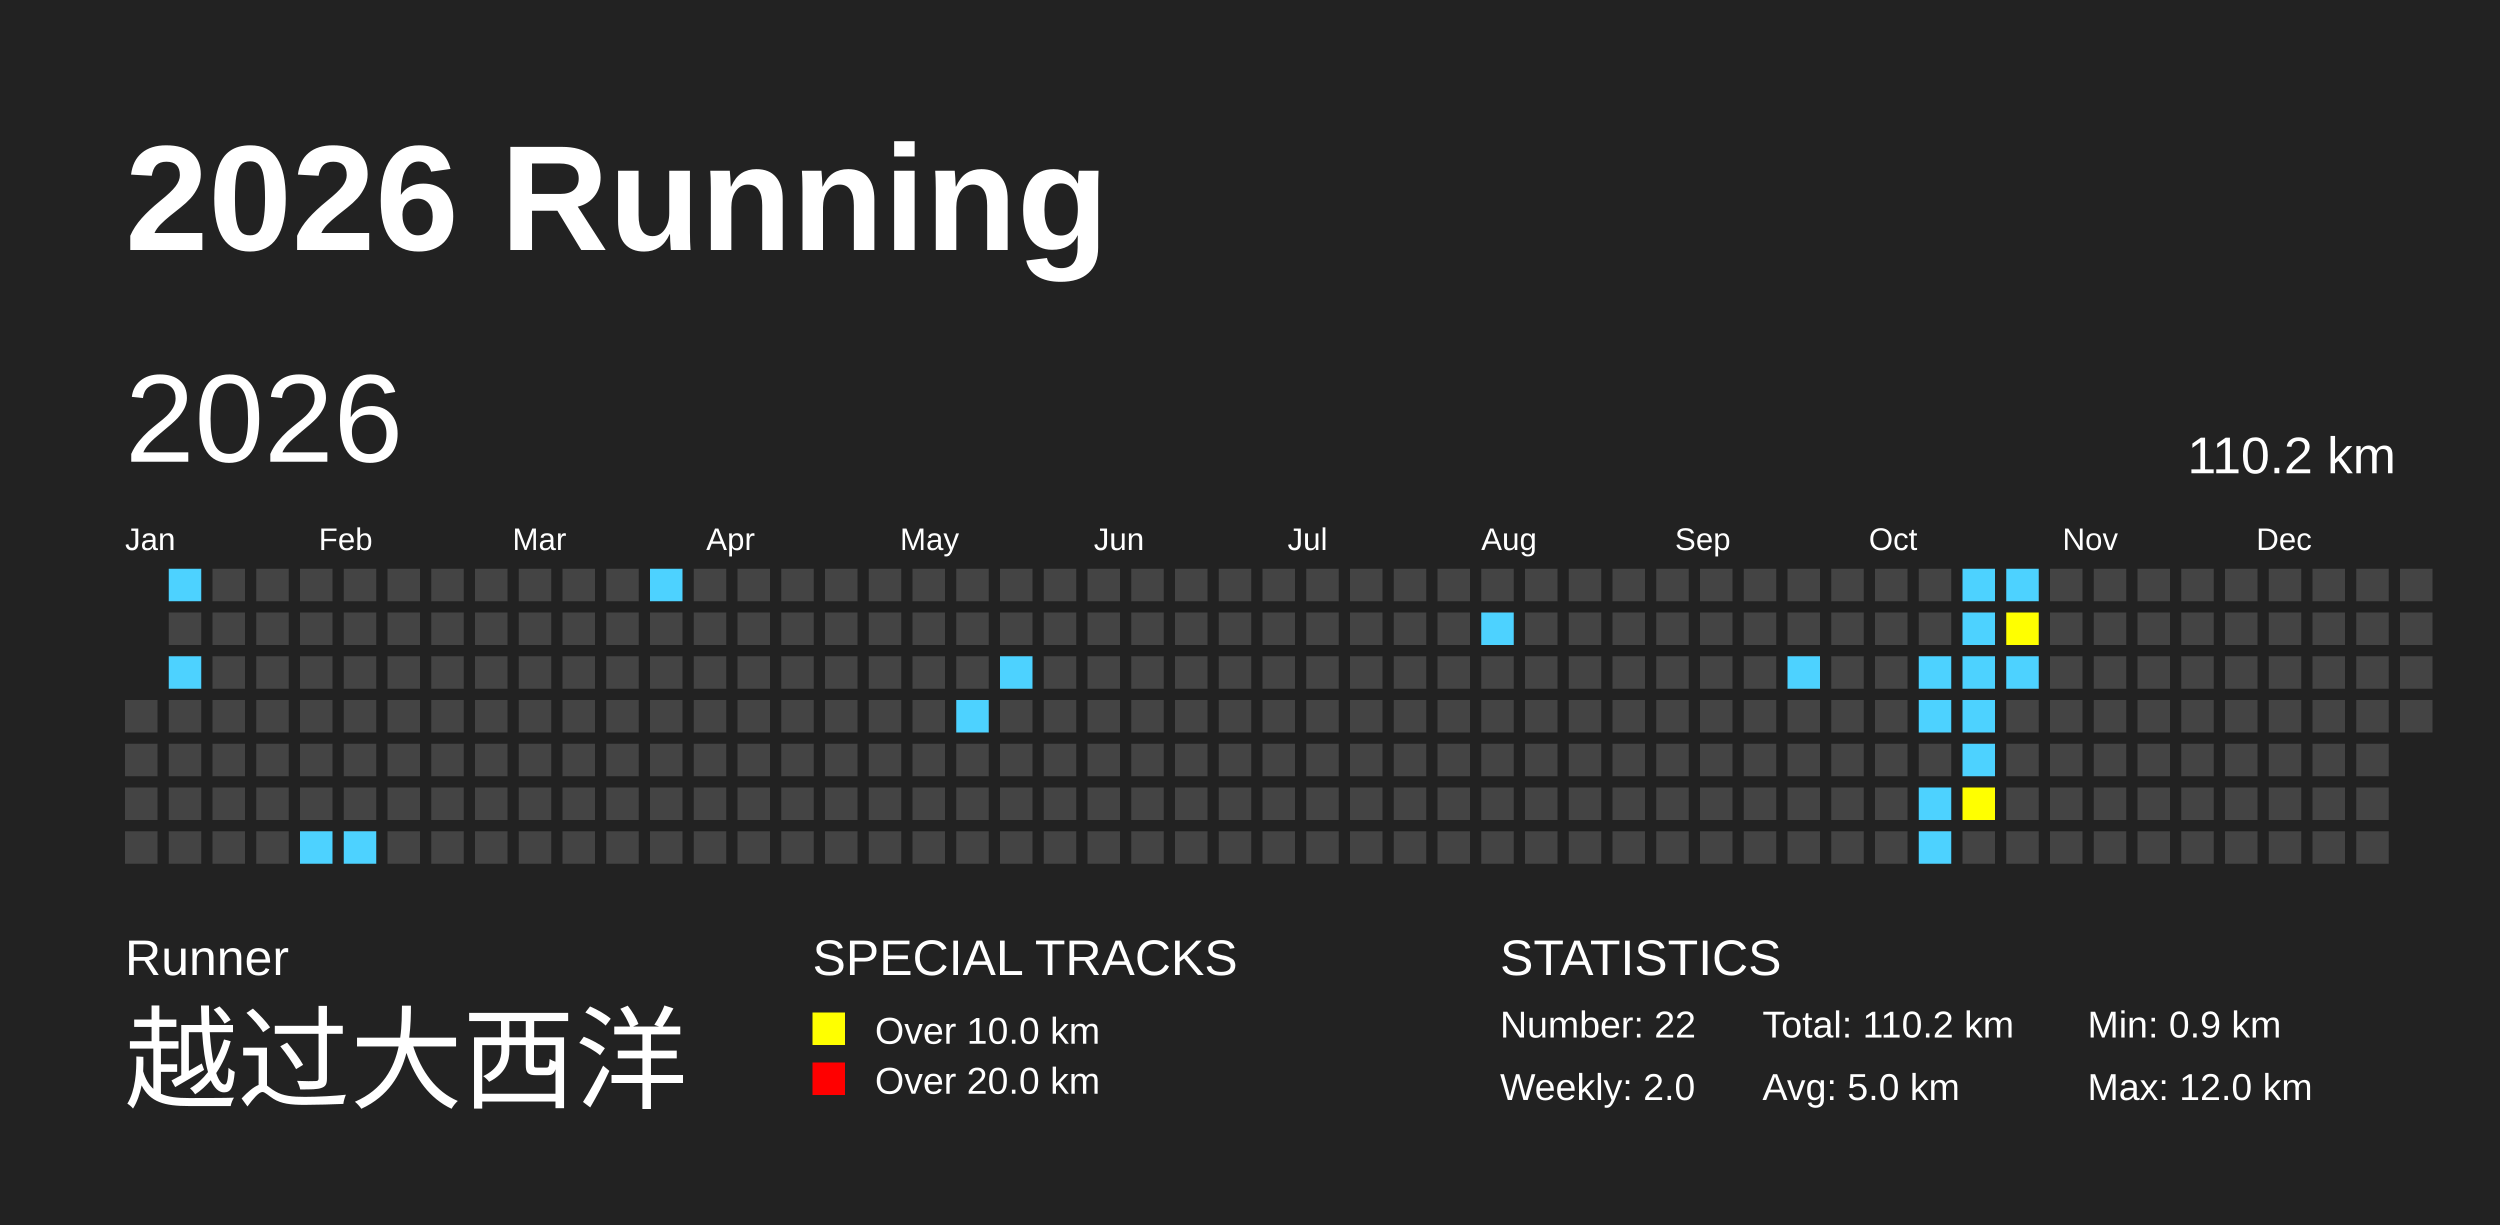
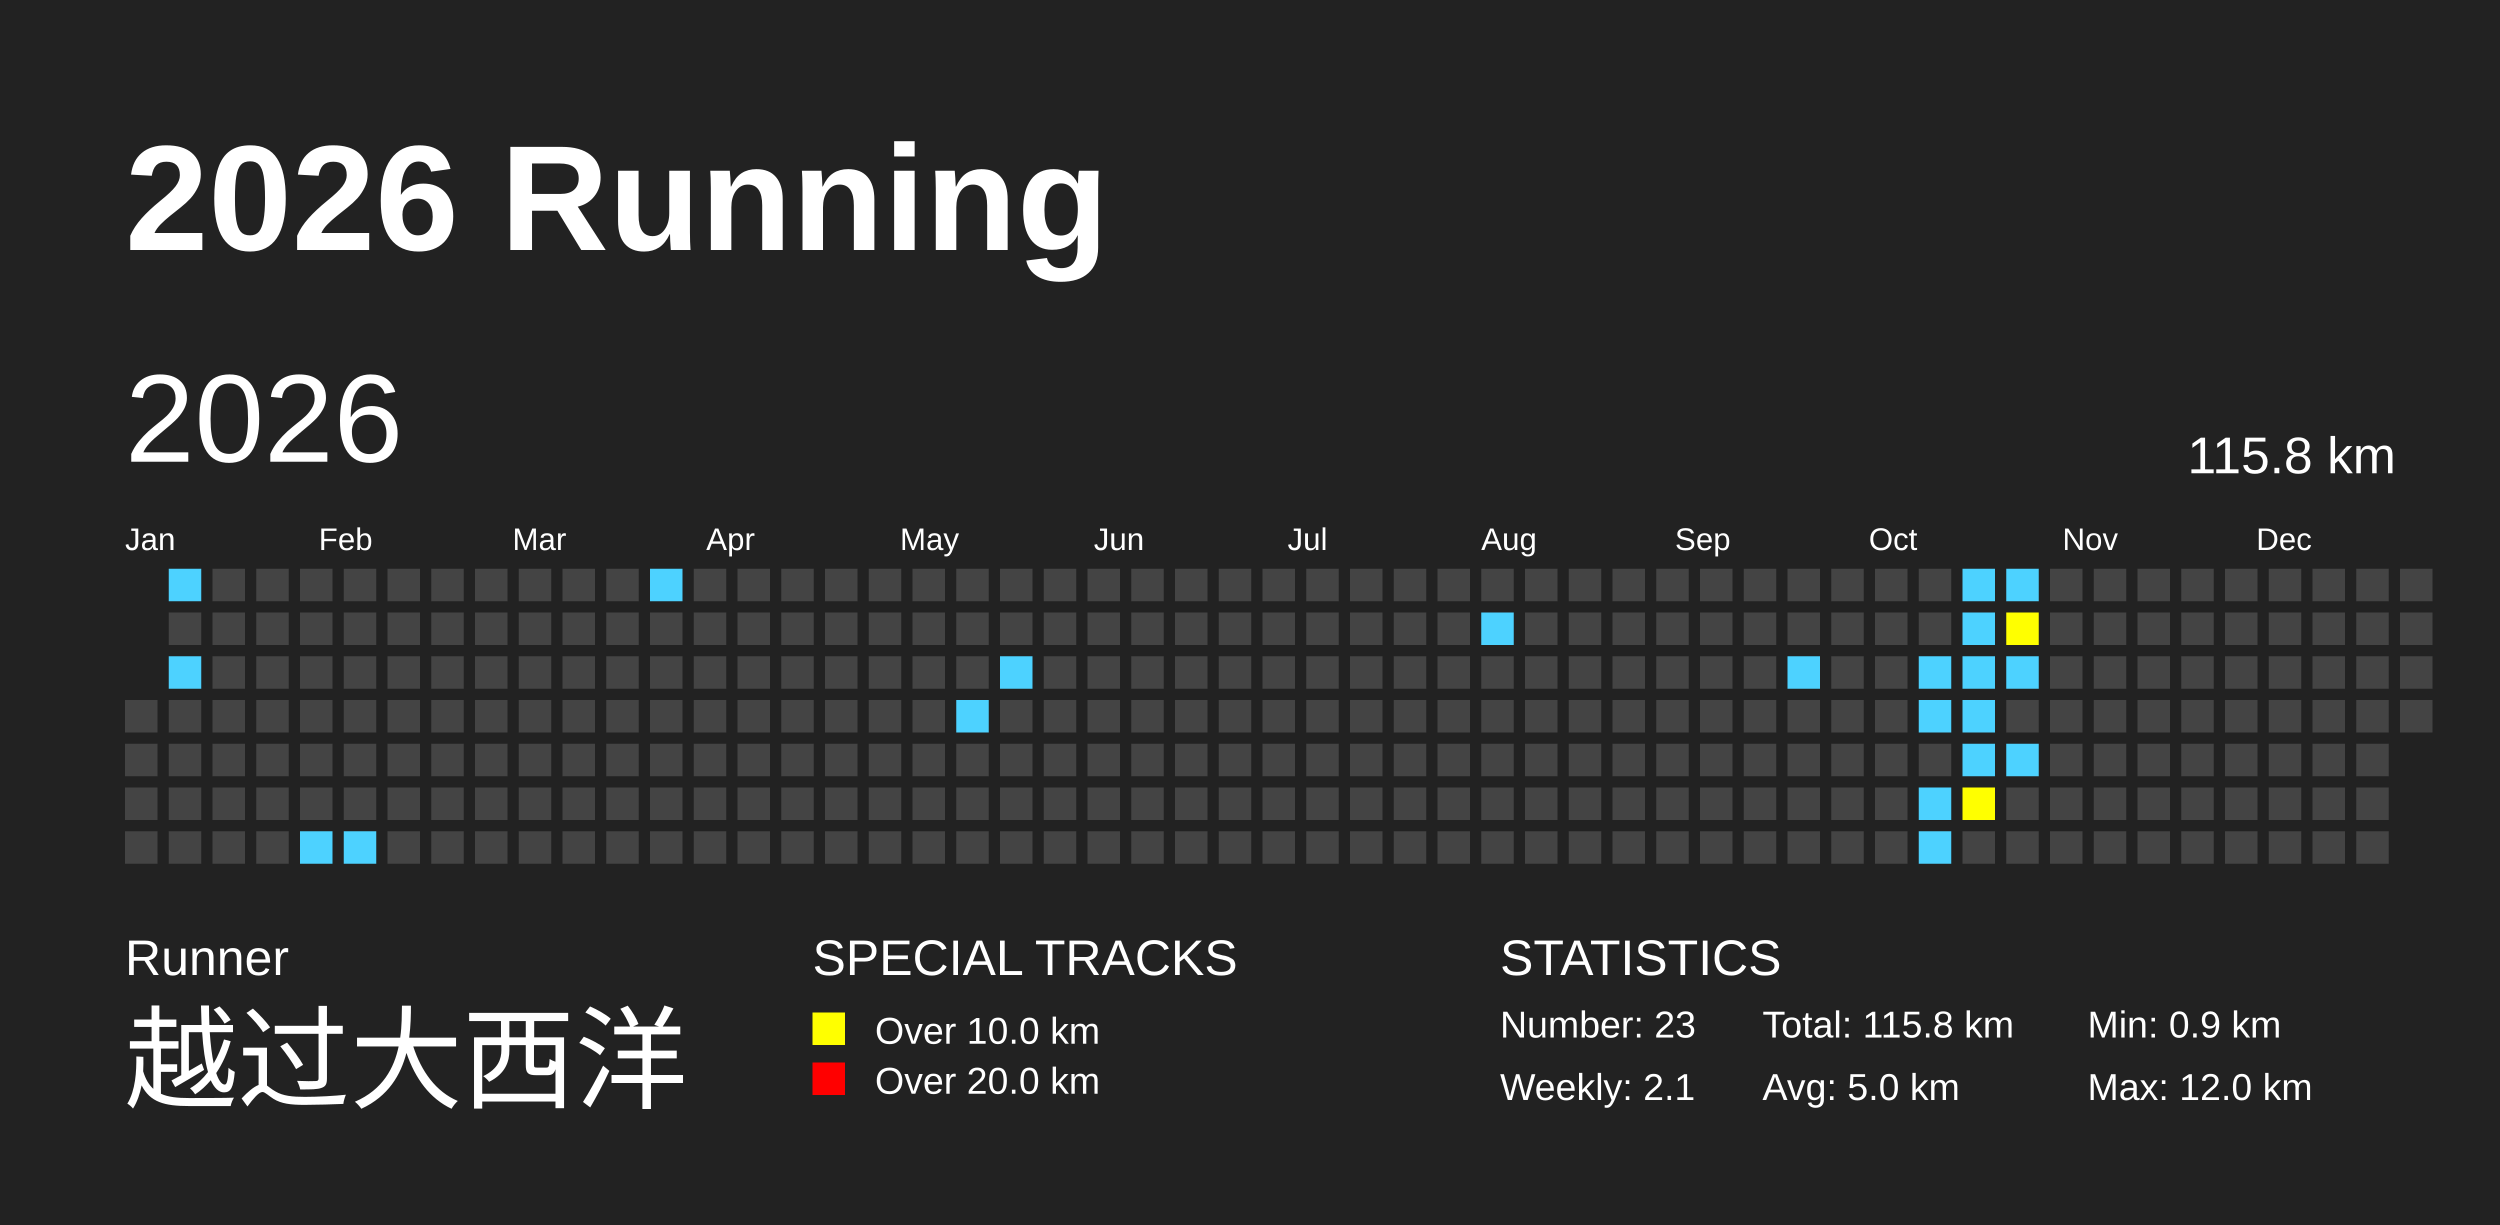
<svg xmlns="http://www.w3.org/2000/svg" baseProfile="full" height="98mm" version="1.1" viewBox="0,0,200,98" width="200mm">
  <defs>
    <pattern height="2" id="indoor-stripe" patternUnits="userSpaceOnUse" width="2">
      <line stroke="white" stroke-opacity="0.45" stroke-width="0.5" x1="0" x2="2" y1="2" y2="0" />
    </pattern>
  </defs>
  <rect fill="#222222" height="98" width="200" x="0" y="0" />
  <text fill="#FFFFFF" style="font-size:12px; font-family:Arial; font-weight:bold;" x="10" y="20">2026 Running</text>
  <text fill="#FFFFFF" style="font-size:4px; font-family:Arial" x="10" y="78">Runner</text>
  <text fill="#FFFFFF" style="font-size:9px; font-family:Arial" x="10" y="88">越过大西洋</text>
  <text fill="#FFFFFF" style="font-size:4px; font-family:Arial" x="65" y="78">SPECIAL TRACKS</text>
  <rect fill="yellow" height="2.6" width="2.6" x="65" y="81" />
  <text fill="#FFFFFF" style="font-size:3px; font-family:Arial" x="70" y="83.5">Over 10.0 km</text>
  <rect fill="red" height="2.6" width="2.6" x="65" y="85" />
  <text fill="#FFFFFF" style="font-size:3px; font-family:Arial" x="70" y="87.5">Over 20.0 km</text>
  <text fill="#FFFFFF" style="font-size:4px; font-family:Arial" x="120" y="78">STATISTICS</text>
-   <text fill="#FFFFFF" style="font-size:3px; font-family:Arial" x="120" y="83">Number: 22</text>
-   <text fill="#FFFFFF" style="font-size:3px; font-family:Arial" x="120" y="88">Weekly: 2.0</text>
-   <text fill="#FFFFFF" style="font-size:3px; font-family:Arial" x="141" y="83">Total: 110.2 km</text>
+   <text fill="#FFFFFF" style="font-size:3px; font-family:Arial" x="120" y="83">Number: 23</text>
+   <text fill="#FFFFFF" style="font-size:3px; font-family:Arial" x="120" y="88">Weekly: 2.1</text>
+   <text fill="#FFFFFF" style="font-size:3px; font-family:Arial" x="141" y="83">Total: 115.8 km</text>
  <text fill="#FFFFFF" style="font-size:3px; font-family:Arial" x="141" y="88">Avg: 5.0 km</text>
  <text fill="#FFFFFF" style="font-size:3px; font-family:Arial" x="167" y="83">Min: 0.9 km</text>
  <text fill="#FFFFFF" style="font-size:3px; font-family:Arial" x="167" y="88">Max: 12.0 km</text>
  <text dominant-baseline="hanging" fill="#FFFFFF" style="font-size:10.0px; font-family:Arial;" x="10" y="30">2026</text>
-   <text dominant-baseline="hanging" fill="#FFFFFF" style="font-size:4.125px; font-family:Arial;" x="175" y="35">110.2 km</text>
+   <text dominant-baseline="hanging" fill="#FFFFFF" style="font-size:4.125px; font-family:Arial;" x="175" y="35">115.8 km</text>
  <text fill="#FFFFFF" style="font-size:2.5px; font-family:Arial" x="10.0" y="44">Jan</text>
  <text fill="#FFFFFF" style="font-size:2.5px; font-family:Arial" x="25.5" y="44">Feb</text>
  <text fill="#FFFFFF" style="font-size:2.5px; font-family:Arial" x="41.0" y="44">Mar</text>
  <text fill="#FFFFFF" style="font-size:2.5px; font-family:Arial" x="56.5" y="44">Apr</text>
  <text fill="#FFFFFF" style="font-size:2.5px; font-family:Arial" x="72.0" y="44">May</text>
  <text fill="#FFFFFF" style="font-size:2.5px; font-family:Arial" x="87.5" y="44">Jun</text>
  <text fill="#FFFFFF" style="font-size:2.5px; font-family:Arial" x="103.0" y="44">Jul</text>
  <text fill="#FFFFFF" style="font-size:2.5px; font-family:Arial" x="118.5" y="44">Aug</text>
  <text fill="#FFFFFF" style="font-size:2.5px; font-family:Arial" x="134.0" y="44">Sep</text>
  <text fill="#FFFFFF" style="font-size:2.5px; font-family:Arial" x="149.5" y="44">Oct</text>
  <text fill="#FFFFFF" style="font-size:2.5px; font-family:Arial" x="165.0" y="44">Nov</text>
  <text fill="#FFFFFF" style="font-size:2.5px; font-family:Arial" x="180.5" y="44">Dec</text>
  <rect fill="#444444" height="2.6" width="2.6" x="10.0" y="56.0" />
  <rect fill="#444444" height="2.6" width="2.6" x="10.0" y="59.5" />
  <rect fill="#444444" height="2.6" width="2.6" x="10.0" y="63.0" />
  <rect fill="#444444" height="2.6" width="2.6" x="10.0" y="66.5" />
  <rect fill="#4DD2FF" height="2.6" width="2.6" x="13.5" y="45.5" />
  <rect fill="#444444" height="2.6" width="2.6" x="13.5" y="49.0" />
  <rect fill="#4DD2FF" height="2.6" width="2.6" x="13.5" y="52.5" />
  <rect fill="#444444" height="2.6" width="2.6" x="13.5" y="56.0" />
  <rect fill="#444444" height="2.6" width="2.6" x="13.5" y="59.5" />
  <rect fill="#444444" height="2.6" width="2.6" x="13.5" y="63.0" />
  <rect fill="#444444" height="2.6" width="2.6" x="13.5" y="66.5" />
  <rect fill="#444444" height="2.6" width="2.6" x="17.0" y="45.5" />
  <rect fill="#444444" height="2.6" width="2.6" x="17.0" y="49.0" />
  <rect fill="#444444" height="2.6" width="2.6" x="17.0" y="52.5" />
  <rect fill="#444444" height="2.6" width="2.6" x="17.0" y="56.0" />
  <rect fill="#444444" height="2.6" width="2.6" x="17.0" y="59.5" />
  <rect fill="#444444" height="2.6" width="2.6" x="17.0" y="63.0" />
  <rect fill="#444444" height="2.6" width="2.6" x="17.0" y="66.5" />
  <rect fill="#444444" height="2.6" width="2.6" x="20.5" y="45.5" />
  <rect fill="#444444" height="2.6" width="2.6" x="20.5" y="49.0" />
  <rect fill="#444444" height="2.6" width="2.6" x="20.5" y="52.5" />
  <rect fill="#444444" height="2.6" width="2.6" x="20.5" y="56.0" />
  <rect fill="#444444" height="2.6" width="2.6" x="20.5" y="59.5" />
  <rect fill="#444444" height="2.6" width="2.6" x="20.5" y="63.0" />
  <rect fill="#444444" height="2.6" width="2.6" x="20.5" y="66.5" />
  <rect fill="#444444" height="2.6" width="2.6" x="24.0" y="45.5" />
  <rect fill="#444444" height="2.6" width="2.6" x="24.0" y="49.0" />
  <rect fill="#444444" height="2.6" width="2.6" x="24.0" y="52.5" />
  <rect fill="#444444" height="2.6" width="2.6" x="24.0" y="56.0" />
  <rect fill="#444444" height="2.6" width="2.6" x="24.0" y="59.5" />
  <rect fill="#444444" height="2.6" width="2.6" x="24.0" y="63.0" />
  <rect fill="#4DD2FF" height="2.6" width="2.6" x="24.0" y="66.5" />
  <rect fill="#444444" height="2.6" width="2.6" x="27.5" y="45.5" />
  <rect fill="#444444" height="2.6" width="2.6" x="27.5" y="49.0" />
  <rect fill="#444444" height="2.6" width="2.6" x="27.5" y="52.5" />
  <rect fill="#444444" height="2.6" width="2.6" x="27.5" y="56.0" />
  <rect fill="#444444" height="2.6" width="2.6" x="27.5" y="59.5" />
  <rect fill="#444444" height="2.6" width="2.6" x="27.5" y="63.0" />
  <rect fill="#4DD2FF" height="2.6" width="2.6" x="27.5" y="66.5" />
  <rect fill="#444444" height="2.6" width="2.6" x="31.0" y="45.5" />
  <rect fill="#444444" height="2.6" width="2.6" x="31.0" y="49.0" />
  <rect fill="#444444" height="2.6" width="2.6" x="31.0" y="52.5" />
  <rect fill="#444444" height="2.6" width="2.6" x="31.0" y="56.0" />
  <rect fill="#444444" height="2.6" width="2.6" x="31.0" y="59.5" />
  <rect fill="#444444" height="2.6" width="2.6" x="31.0" y="63.0" />
  <rect fill="#444444" height="2.6" width="2.6" x="31.0" y="66.5" />
  <rect fill="#444444" height="2.6" width="2.6" x="34.5" y="45.5" />
  <rect fill="#444444" height="2.6" width="2.6" x="34.5" y="49.0" />
  <rect fill="#444444" height="2.6" width="2.6" x="34.5" y="52.5" />
  <rect fill="#444444" height="2.6" width="2.6" x="34.5" y="56.0" />
  <rect fill="#444444" height="2.6" width="2.6" x="34.5" y="59.5" />
  <rect fill="#444444" height="2.6" width="2.6" x="34.5" y="63.0" />
  <rect fill="#444444" height="2.6" width="2.6" x="34.5" y="66.5" />
  <rect fill="#444444" height="2.6" width="2.6" x="38.0" y="45.5" />
  <rect fill="#444444" height="2.6" width="2.6" x="38.0" y="49.0" />
  <rect fill="#444444" height="2.6" width="2.6" x="38.0" y="52.5" />
  <rect fill="#444444" height="2.6" width="2.6" x="38.0" y="56.0" />
  <rect fill="#444444" height="2.6" width="2.6" x="38.0" y="59.5" />
  <rect fill="#444444" height="2.6" width="2.6" x="38.0" y="63.0" />
  <rect fill="#444444" height="2.6" width="2.6" x="38.0" y="66.5" />
  <rect fill="#444444" height="2.6" width="2.6" x="41.5" y="45.5" />
  <rect fill="#444444" height="2.6" width="2.6" x="41.5" y="49.0" />
  <rect fill="#444444" height="2.6" width="2.6" x="41.5" y="52.5" />
  <rect fill="#444444" height="2.6" width="2.6" x="41.5" y="56.0" />
  <rect fill="#444444" height="2.6" width="2.6" x="41.5" y="59.5" />
  <rect fill="#444444" height="2.6" width="2.6" x="41.5" y="63.0" />
  <rect fill="#444444" height="2.6" width="2.6" x="41.5" y="66.5" />
  <rect fill="#444444" height="2.6" width="2.6" x="45.0" y="45.5" />
  <rect fill="#444444" height="2.6" width="2.6" x="45.0" y="49.0" />
  <rect fill="#444444" height="2.6" width="2.6" x="45.0" y="52.5" />
  <rect fill="#444444" height="2.6" width="2.6" x="45.0" y="56.0" />
  <rect fill="#444444" height="2.6" width="2.6" x="45.0" y="59.5" />
  <rect fill="#444444" height="2.6" width="2.6" x="45.0" y="63.0" />
  <rect fill="#444444" height="2.6" width="2.6" x="45.0" y="66.5" />
  <rect fill="#444444" height="2.6" width="2.6" x="48.5" y="45.5" />
  <rect fill="#444444" height="2.6" width="2.6" x="48.5" y="49.0" />
  <rect fill="#444444" height="2.6" width="2.6" x="48.5" y="52.5" />
  <rect fill="#444444" height="2.6" width="2.6" x="48.5" y="56.0" />
  <rect fill="#444444" height="2.6" width="2.6" x="48.5" y="59.5" />
  <rect fill="#444444" height="2.6" width="2.6" x="48.5" y="63.0" />
  <rect fill="#444444" height="2.6" width="2.6" x="48.5" y="66.5" />
  <rect fill="#4DD2FF" height="2.6" width="2.6" x="52.0" y="45.5" />
  <rect fill="#444444" height="2.6" width="2.6" x="52.0" y="49.0" />
  <rect fill="#444444" height="2.6" width="2.6" x="52.0" y="52.5" />
  <rect fill="#444444" height="2.6" width="2.6" x="52.0" y="56.0" />
  <rect fill="#444444" height="2.6" width="2.6" x="52.0" y="59.5" />
  <rect fill="#444444" height="2.6" width="2.6" x="52.0" y="63.0" />
  <rect fill="#444444" height="2.6" width="2.6" x="52.0" y="66.5" />
  <rect fill="#444444" height="2.6" width="2.6" x="55.5" y="45.5" />
  <rect fill="#444444" height="2.6" width="2.6" x="55.5" y="49.0" />
  <rect fill="#444444" height="2.6" width="2.6" x="55.5" y="52.5" />
  <rect fill="#444444" height="2.6" width="2.6" x="55.5" y="56.0" />
  <rect fill="#444444" height="2.6" width="2.6" x="55.5" y="59.5" />
  <rect fill="#444444" height="2.6" width="2.6" x="55.5" y="63.0" />
  <rect fill="#444444" height="2.6" width="2.6" x="55.5" y="66.5" />
  <rect fill="#444444" height="2.6" width="2.6" x="59.0" y="45.5" />
  <rect fill="#444444" height="2.6" width="2.6" x="59.0" y="49.0" />
  <rect fill="#444444" height="2.6" width="2.6" x="59.0" y="52.5" />
  <rect fill="#444444" height="2.6" width="2.6" x="59.0" y="56.0" />
  <rect fill="#444444" height="2.6" width="2.6" x="59.0" y="59.5" />
  <rect fill="#444444" height="2.6" width="2.6" x="59.0" y="63.0" />
  <rect fill="#444444" height="2.6" width="2.6" x="59.0" y="66.5" />
  <rect fill="#444444" height="2.6" width="2.6" x="62.5" y="45.5" />
  <rect fill="#444444" height="2.6" width="2.6" x="62.5" y="49.0" />
  <rect fill="#444444" height="2.6" width="2.6" x="62.5" y="52.5" />
  <rect fill="#444444" height="2.6" width="2.6" x="62.5" y="56.0" />
  <rect fill="#444444" height="2.6" width="2.6" x="62.5" y="59.5" />
  <rect fill="#444444" height="2.6" width="2.6" x="62.5" y="63.0" />
  <rect fill="#444444" height="2.6" width="2.6" x="62.5" y="66.5" />
  <rect fill="#444444" height="2.6" width="2.6" x="66.0" y="45.5" />
  <rect fill="#444444" height="2.6" width="2.6" x="66.0" y="49.0" />
  <rect fill="#444444" height="2.6" width="2.6" x="66.0" y="52.5" />
  <rect fill="#444444" height="2.6" width="2.6" x="66.0" y="56.0" />
  <rect fill="#444444" height="2.6" width="2.6" x="66.0" y="59.5" />
  <rect fill="#444444" height="2.6" width="2.6" x="66.0" y="63.0" />
  <rect fill="#444444" height="2.6" width="2.6" x="66.0" y="66.5" />
  <rect fill="#444444" height="2.6" width="2.6" x="69.5" y="45.5" />
  <rect fill="#444444" height="2.6" width="2.6" x="69.5" y="49.0" />
  <rect fill="#444444" height="2.6" width="2.6" x="69.5" y="52.5" />
  <rect fill="#444444" height="2.6" width="2.6" x="69.5" y="56.0" />
  <rect fill="#444444" height="2.6" width="2.6" x="69.5" y="59.5" />
  <rect fill="#444444" height="2.6" width="2.6" x="69.5" y="63.0" />
  <rect fill="#444444" height="2.6" width="2.6" x="69.5" y="66.5" />
  <rect fill="#444444" height="2.6" width="2.6" x="73.0" y="45.5" />
  <rect fill="#444444" height="2.6" width="2.6" x="73.0" y="49.0" />
  <rect fill="#444444" height="2.6" width="2.6" x="73.0" y="52.5" />
  <rect fill="#444444" height="2.6" width="2.6" x="73.0" y="56.0" />
  <rect fill="#444444" height="2.6" width="2.6" x="73.0" y="59.5" />
  <rect fill="#444444" height="2.6" width="2.6" x="73.0" y="63.0" />
  <rect fill="#444444" height="2.6" width="2.6" x="73.0" y="66.5" />
  <rect fill="#444444" height="2.6" width="2.6" x="76.5" y="45.5" />
  <rect fill="#444444" height="2.6" width="2.6" x="76.5" y="49.0" />
  <rect fill="#444444" height="2.6" width="2.6" x="76.5" y="52.5" />
  <rect fill="#4DD2FF" height="2.6" width="2.6" x="76.5" y="56.0" />
  <rect fill="#444444" height="2.6" width="2.6" x="76.5" y="59.5" />
  <rect fill="#444444" height="2.6" width="2.6" x="76.5" y="63.0" />
  <rect fill="#444444" height="2.6" width="2.6" x="76.5" y="66.5" />
  <rect fill="#444444" height="2.6" width="2.6" x="80.0" y="45.5" />
  <rect fill="#444444" height="2.6" width="2.6" x="80.0" y="49.0" />
  <rect fill="#4DD2FF" height="2.6" width="2.6" x="80.0" y="52.5" />
  <rect fill="#444444" height="2.6" width="2.6" x="80.0" y="56.0" />
  <rect fill="#444444" height="2.6" width="2.6" x="80.0" y="59.5" />
  <rect fill="#444444" height="2.6" width="2.6" x="80.0" y="63.0" />
  <rect fill="#444444" height="2.6" width="2.6" x="80.0" y="66.5" />
  <rect fill="#444444" height="2.6" width="2.6" x="83.5" y="45.5" />
  <rect fill="#444444" height="2.6" width="2.6" x="83.5" y="49.0" />
  <rect fill="#444444" height="2.6" width="2.6" x="83.5" y="52.5" />
  <rect fill="#444444" height="2.6" width="2.6" x="83.5" y="56.0" />
  <rect fill="#444444" height="2.6" width="2.6" x="83.5" y="59.5" />
  <rect fill="#444444" height="2.6" width="2.6" x="83.5" y="63.0" />
  <rect fill="#444444" height="2.6" width="2.6" x="83.5" y="66.5" />
  <rect fill="#444444" height="2.6" width="2.6" x="87.0" y="45.5" />
  <rect fill="#444444" height="2.6" width="2.6" x="87.0" y="49.0" />
  <rect fill="#444444" height="2.6" width="2.6" x="87.0" y="52.5" />
  <rect fill="#444444" height="2.6" width="2.6" x="87.0" y="56.0" />
  <rect fill="#444444" height="2.6" width="2.6" x="87.0" y="59.5" />
  <rect fill="#444444" height="2.6" width="2.6" x="87.0" y="63.0" />
  <rect fill="#444444" height="2.6" width="2.6" x="87.0" y="66.5" />
  <rect fill="#444444" height="2.6" width="2.6" x="90.5" y="45.5" />
  <rect fill="#444444" height="2.6" width="2.6" x="90.5" y="49.0" />
  <rect fill="#444444" height="2.6" width="2.6" x="90.5" y="52.5" />
  <rect fill="#444444" height="2.6" width="2.6" x="90.5" y="56.0" />
  <rect fill="#444444" height="2.6" width="2.6" x="90.5" y="59.5" />
  <rect fill="#444444" height="2.6" width="2.6" x="90.5" y="63.0" />
  <rect fill="#444444" height="2.6" width="2.6" x="90.5" y="66.5" />
  <rect fill="#444444" height="2.6" width="2.6" x="94.0" y="45.5" />
  <rect fill="#444444" height="2.6" width="2.6" x="94.0" y="49.0" />
  <rect fill="#444444" height="2.6" width="2.6" x="94.0" y="52.5" />
  <rect fill="#444444" height="2.6" width="2.6" x="94.0" y="56.0" />
  <rect fill="#444444" height="2.6" width="2.6" x="94.0" y="59.5" />
  <rect fill="#444444" height="2.6" width="2.6" x="94.0" y="63.0" />
  <rect fill="#444444" height="2.6" width="2.6" x="94.0" y="66.5" />
  <rect fill="#444444" height="2.6" width="2.6" x="97.5" y="45.5" />
  <rect fill="#444444" height="2.6" width="2.6" x="97.5" y="49.0" />
  <rect fill="#444444" height="2.6" width="2.6" x="97.5" y="52.5" />
  <rect fill="#444444" height="2.6" width="2.6" x="97.5" y="56.0" />
  <rect fill="#444444" height="2.6" width="2.6" x="97.5" y="59.5" />
  <rect fill="#444444" height="2.6" width="2.6" x="97.5" y="63.0" />
  <rect fill="#444444" height="2.6" width="2.6" x="97.5" y="66.5" />
  <rect fill="#444444" height="2.6" width="2.6" x="101.0" y="45.5" />
  <rect fill="#444444" height="2.6" width="2.6" x="101.0" y="49.0" />
  <rect fill="#444444" height="2.6" width="2.6" x="101.0" y="52.5" />
  <rect fill="#444444" height="2.6" width="2.6" x="101.0" y="56.0" />
  <rect fill="#444444" height="2.6" width="2.6" x="101.0" y="59.5" />
  <rect fill="#444444" height="2.6" width="2.6" x="101.0" y="63.0" />
  <rect fill="#444444" height="2.6" width="2.6" x="101.0" y="66.5" />
  <rect fill="#444444" height="2.6" width="2.6" x="104.5" y="45.5" />
  <rect fill="#444444" height="2.6" width="2.6" x="104.5" y="49.0" />
  <rect fill="#444444" height="2.6" width="2.6" x="104.5" y="52.5" />
  <rect fill="#444444" height="2.6" width="2.6" x="104.5" y="56.0" />
  <rect fill="#444444" height="2.6" width="2.6" x="104.5" y="59.5" />
  <rect fill="#444444" height="2.6" width="2.6" x="104.5" y="63.0" />
  <rect fill="#444444" height="2.6" width="2.6" x="104.5" y="66.5" />
  <rect fill="#444444" height="2.6" width="2.6" x="108.0" y="45.5" />
  <rect fill="#444444" height="2.6" width="2.6" x="108.0" y="49.0" />
  <rect fill="#444444" height="2.6" width="2.6" x="108.0" y="52.5" />
  <rect fill="#444444" height="2.6" width="2.6" x="108.0" y="56.0" />
  <rect fill="#444444" height="2.6" width="2.6" x="108.0" y="59.5" />
  <rect fill="#444444" height="2.6" width="2.6" x="108.0" y="63.0" />
  <rect fill="#444444" height="2.6" width="2.6" x="108.0" y="66.5" />
  <rect fill="#444444" height="2.6" width="2.6" x="111.5" y="45.5" />
  <rect fill="#444444" height="2.6" width="2.6" x="111.5" y="49.0" />
  <rect fill="#444444" height="2.6" width="2.6" x="111.5" y="52.5" />
  <rect fill="#444444" height="2.6" width="2.6" x="111.5" y="56.0" />
  <rect fill="#444444" height="2.6" width="2.6" x="111.5" y="59.5" />
  <rect fill="#444444" height="2.6" width="2.6" x="111.5" y="63.0" />
  <rect fill="#444444" height="2.6" width="2.6" x="111.5" y="66.5" />
  <rect fill="#444444" height="2.6" width="2.6" x="115.0" y="45.5" />
  <rect fill="#444444" height="2.6" width="2.6" x="115.0" y="49.0" />
  <rect fill="#444444" height="2.6" width="2.6" x="115.0" y="52.5" />
  <rect fill="#444444" height="2.6" width="2.6" x="115.0" y="56.0" />
  <rect fill="#444444" height="2.6" width="2.6" x="115.0" y="59.5" />
  <rect fill="#444444" height="2.6" width="2.6" x="115.0" y="63.0" />
  <rect fill="#444444" height="2.6" width="2.6" x="115.0" y="66.5" />
  <rect fill="#444444" height="2.6" width="2.6" x="118.5" y="45.5" />
  <rect fill="#4DD2FF" height="2.6" width="2.6" x="118.5" y="49.0" />
  <rect fill="#444444" height="2.6" width="2.6" x="118.5" y="52.5" />
  <rect fill="#444444" height="2.6" width="2.6" x="118.5" y="56.0" />
  <rect fill="#444444" height="2.6" width="2.6" x="118.5" y="59.5" />
  <rect fill="#444444" height="2.6" width="2.6" x="118.5" y="63.0" />
  <rect fill="#444444" height="2.6" width="2.6" x="118.5" y="66.5" />
  <rect fill="#444444" height="2.6" width="2.6" x="122.0" y="45.5" />
  <rect fill="#444444" height="2.6" width="2.6" x="122.0" y="49.0" />
  <rect fill="#444444" height="2.6" width="2.6" x="122.0" y="52.5" />
  <rect fill="#444444" height="2.6" width="2.6" x="122.0" y="56.0" />
  <rect fill="#444444" height="2.6" width="2.6" x="122.0" y="59.5" />
  <rect fill="#444444" height="2.6" width="2.6" x="122.0" y="63.0" />
  <rect fill="#444444" height="2.6" width="2.6" x="122.0" y="66.5" />
  <rect fill="#444444" height="2.6" width="2.6" x="125.5" y="45.5" />
  <rect fill="#444444" height="2.6" width="2.6" x="125.5" y="49.0" />
  <rect fill="#444444" height="2.6" width="2.6" x="125.5" y="52.5" />
  <rect fill="#444444" height="2.6" width="2.6" x="125.5" y="56.0" />
  <rect fill="#444444" height="2.6" width="2.6" x="125.5" y="59.5" />
  <rect fill="#444444" height="2.6" width="2.6" x="125.5" y="63.0" />
  <rect fill="#444444" height="2.6" width="2.6" x="125.5" y="66.5" />
  <rect fill="#444444" height="2.6" width="2.6" x="129.0" y="45.5" />
  <rect fill="#444444" height="2.6" width="2.6" x="129.0" y="49.0" />
  <rect fill="#444444" height="2.6" width="2.6" x="129.0" y="52.5" />
  <rect fill="#444444" height="2.6" width="2.6" x="129.0" y="56.0" />
  <rect fill="#444444" height="2.6" width="2.6" x="129.0" y="59.5" />
  <rect fill="#444444" height="2.6" width="2.6" x="129.0" y="63.0" />
  <rect fill="#444444" height="2.6" width="2.6" x="129.0" y="66.5" />
  <rect fill="#444444" height="2.6" width="2.6" x="132.5" y="45.5" />
  <rect fill="#444444" height="2.6" width="2.6" x="132.5" y="49.0" />
  <rect fill="#444444" height="2.6" width="2.6" x="132.5" y="52.5" />
  <rect fill="#444444" height="2.6" width="2.6" x="132.5" y="56.0" />
  <rect fill="#444444" height="2.6" width="2.6" x="132.5" y="59.5" />
  <rect fill="#444444" height="2.6" width="2.6" x="132.5" y="63.0" />
  <rect fill="#444444" height="2.6" width="2.6" x="132.5" y="66.5" />
  <rect fill="#444444" height="2.6" width="2.6" x="136.0" y="45.5" />
  <rect fill="#444444" height="2.6" width="2.6" x="136.0" y="49.0" />
  <rect fill="#444444" height="2.6" width="2.6" x="136.0" y="52.5" />
  <rect fill="#444444" height="2.6" width="2.6" x="136.0" y="56.0" />
  <rect fill="#444444" height="2.6" width="2.6" x="136.0" y="59.5" />
  <rect fill="#444444" height="2.6" width="2.6" x="136.0" y="63.0" />
  <rect fill="#444444" height="2.6" width="2.6" x="136.0" y="66.5" />
  <rect fill="#444444" height="2.6" width="2.6" x="139.5" y="45.5" />
  <rect fill="#444444" height="2.6" width="2.6" x="139.5" y="49.0" />
  <rect fill="#444444" height="2.6" width="2.6" x="139.5" y="52.5" />
  <rect fill="#444444" height="2.6" width="2.6" x="139.5" y="56.0" />
  <rect fill="#444444" height="2.6" width="2.6" x="139.5" y="59.5" />
  <rect fill="#444444" height="2.6" width="2.6" x="139.5" y="63.0" />
  <rect fill="#444444" height="2.6" width="2.6" x="139.5" y="66.5" />
  <rect fill="#444444" height="2.6" width="2.6" x="143.0" y="45.5" />
  <rect fill="#444444" height="2.6" width="2.6" x="143.0" y="49.0" />
  <rect fill="#4DD2FF" height="2.6" width="2.6" x="143.0" y="52.5" />
  <rect fill="#444444" height="2.6" width="2.6" x="143.0" y="56.0" />
  <rect fill="#444444" height="2.6" width="2.6" x="143.0" y="59.5" />
  <rect fill="#444444" height="2.6" width="2.6" x="143.0" y="63.0" />
  <rect fill="#444444" height="2.6" width="2.6" x="143.0" y="66.5" />
  <rect fill="#444444" height="2.6" width="2.6" x="146.5" y="45.5" />
  <rect fill="#444444" height="2.6" width="2.6" x="146.5" y="49.0" />
  <rect fill="#444444" height="2.6" width="2.6" x="146.5" y="52.5" />
  <rect fill="#444444" height="2.6" width="2.6" x="146.5" y="56.0" />
  <rect fill="#444444" height="2.6" width="2.6" x="146.5" y="59.5" />
  <rect fill="#444444" height="2.6" width="2.6" x="146.5" y="63.0" />
  <rect fill="#444444" height="2.6" width="2.6" x="146.5" y="66.5" />
  <rect fill="#444444" height="2.6" width="2.6" x="150.0" y="45.5" />
  <rect fill="#444444" height="2.6" width="2.6" x="150.0" y="49.0" />
  <rect fill="#444444" height="2.6" width="2.6" x="150.0" y="52.5" />
  <rect fill="#444444" height="2.6" width="2.6" x="150.0" y="56.0" />
  <rect fill="#444444" height="2.6" width="2.6" x="150.0" y="59.5" />
  <rect fill="#444444" height="2.6" width="2.6" x="150.0" y="63.0" />
  <rect fill="#444444" height="2.6" width="2.6" x="150.0" y="66.5" />
  <rect fill="#444444" height="2.6" width="2.6" x="153.5" y="45.5" />
  <rect fill="#444444" height="2.6" width="2.6" x="153.5" y="49.0" />
  <rect fill="#4DD2FF" height="2.6" width="2.6" x="153.5" y="52.5" />
  <rect fill="#4DD2FF" height="2.6" width="2.6" x="153.5" y="56.0" />
  <rect fill="#444444" height="2.6" width="2.6" x="153.5" y="59.5" />
  <rect fill="#4DD2FF" height="2.6" width="2.6" x="153.5" y="63.0" />
  <rect fill="#4DD2FF" height="2.6" width="2.6" x="153.5" y="66.5" />
  <rect fill="#4DD2FF" height="2.6" width="2.6" x="157.0" y="45.5" />
  <rect fill="#4DD2FF" height="2.6" width="2.6" x="157.0" y="49.0" />
  <rect fill="#4DD2FF" height="2.6" width="2.6" x="157.0" y="52.5" />
  <rect fill="#4DD2FF" height="2.6" width="2.6" x="157.0" y="56.0" />
  <rect fill="#4DD2FF" height="2.6" width="2.6" x="157.0" y="59.5" />
  <rect fill="yellow" height="2.6" width="2.6" x="157.0" y="63.0" />
  <rect fill="#444444" height="2.6" width="2.6" x="157.0" y="66.5" />
  <rect fill="#4DD2FF" height="2.6" width="2.6" x="160.5" y="45.5" />
  <rect fill="yellow" height="2.6" width="2.6" x="160.5" y="49.0" />
  <rect fill="#4DD2FF" height="2.6" width="2.6" x="160.5" y="52.5" />
  <rect fill="#444444" height="2.6" width="2.6" x="160.5" y="56.0" />
-   <rect fill="#444444" height="2.6" width="2.6" x="160.5" y="59.5" />
+   <rect fill="#4DD2FF" height="2.6" width="2.6" x="160.5" y="59.5" />
  <rect fill="#444444" height="2.6" width="2.6" x="160.5" y="63.0" />
  <rect fill="#444444" height="2.6" width="2.6" x="160.5" y="66.5" />
  <rect fill="#444444" height="2.6" width="2.6" x="164.0" y="45.5" />
  <rect fill="#444444" height="2.6" width="2.6" x="164.0" y="49.0" />
  <rect fill="#444444" height="2.6" width="2.6" x="164.0" y="52.5" />
  <rect fill="#444444" height="2.6" width="2.6" x="164.0" y="56.0" />
  <rect fill="#444444" height="2.6" width="2.6" x="164.0" y="59.5" />
  <rect fill="#444444" height="2.6" width="2.6" x="164.0" y="63.0" />
  <rect fill="#444444" height="2.6" width="2.6" x="164.0" y="66.5" />
  <rect fill="#444444" height="2.6" width="2.6" x="167.5" y="45.5" />
  <rect fill="#444444" height="2.6" width="2.6" x="167.5" y="49.0" />
  <rect fill="#444444" height="2.6" width="2.6" x="167.5" y="52.5" />
  <rect fill="#444444" height="2.6" width="2.6" x="167.5" y="56.0" />
  <rect fill="#444444" height="2.6" width="2.6" x="167.5" y="59.5" />
  <rect fill="#444444" height="2.6" width="2.6" x="167.5" y="63.0" />
  <rect fill="#444444" height="2.6" width="2.6" x="167.5" y="66.5" />
  <rect fill="#444444" height="2.6" width="2.6" x="171.0" y="45.5" />
  <rect fill="#444444" height="2.6" width="2.6" x="171.0" y="49.0" />
  <rect fill="#444444" height="2.6" width="2.6" x="171.0" y="52.5" />
  <rect fill="#444444" height="2.6" width="2.6" x="171.0" y="56.0" />
  <rect fill="#444444" height="2.6" width="2.6" x="171.0" y="59.5" />
  <rect fill="#444444" height="2.6" width="2.6" x="171.0" y="63.0" />
  <rect fill="#444444" height="2.6" width="2.6" x="171.0" y="66.5" />
  <rect fill="#444444" height="2.6" width="2.6" x="174.5" y="45.5" />
  <rect fill="#444444" height="2.6" width="2.6" x="174.5" y="49.0" />
  <rect fill="#444444" height="2.6" width="2.6" x="174.5" y="52.5" />
  <rect fill="#444444" height="2.6" width="2.6" x="174.5" y="56.0" />
  <rect fill="#444444" height="2.6" width="2.6" x="174.5" y="59.5" />
  <rect fill="#444444" height="2.6" width="2.6" x="174.5" y="63.0" />
  <rect fill="#444444" height="2.6" width="2.6" x="174.5" y="66.5" />
  <rect fill="#444444" height="2.6" width="2.6" x="178.0" y="45.5" />
  <rect fill="#444444" height="2.6" width="2.6" x="178.0" y="49.0" />
  <rect fill="#444444" height="2.6" width="2.6" x="178.0" y="52.5" />
  <rect fill="#444444" height="2.6" width="2.6" x="178.0" y="56.0" />
  <rect fill="#444444" height="2.6" width="2.6" x="178.0" y="59.5" />
  <rect fill="#444444" height="2.6" width="2.6" x="178.0" y="63.0" />
  <rect fill="#444444" height="2.6" width="2.6" x="178.0" y="66.5" />
  <rect fill="#444444" height="2.6" width="2.6" x="181.5" y="45.5" />
  <rect fill="#444444" height="2.6" width="2.6" x="181.5" y="49.0" />
  <rect fill="#444444" height="2.6" width="2.6" x="181.5" y="52.5" />
  <rect fill="#444444" height="2.6" width="2.6" x="181.5" y="56.0" />
  <rect fill="#444444" height="2.6" width="2.6" x="181.5" y="59.5" />
  <rect fill="#444444" height="2.6" width="2.6" x="181.5" y="63.0" />
  <rect fill="#444444" height="2.6" width="2.6" x="181.5" y="66.5" />
  <rect fill="#444444" height="2.6" width="2.6" x="185.0" y="45.5" />
  <rect fill="#444444" height="2.6" width="2.6" x="185.0" y="49.0" />
  <rect fill="#444444" height="2.6" width="2.6" x="185.0" y="52.5" />
  <rect fill="#444444" height="2.6" width="2.6" x="185.0" y="56.0" />
  <rect fill="#444444" height="2.6" width="2.6" x="185.0" y="59.5" />
  <rect fill="#444444" height="2.6" width="2.6" x="185.0" y="63.0" />
  <rect fill="#444444" height="2.6" width="2.6" x="185.0" y="66.5" />
  <rect fill="#444444" height="2.6" width="2.6" x="188.5" y="45.5" />
  <rect fill="#444444" height="2.6" width="2.6" x="188.5" y="49.0" />
  <rect fill="#444444" height="2.6" width="2.6" x="188.5" y="52.5" />
  <rect fill="#444444" height="2.6" width="2.6" x="188.5" y="56.0" />
  <rect fill="#444444" height="2.6" width="2.6" x="188.5" y="59.5" />
  <rect fill="#444444" height="2.6" width="2.6" x="188.5" y="63.0" />
  <rect fill="#444444" height="2.6" width="2.6" x="188.5" y="66.5" />
  <rect fill="#444444" height="2.6" width="2.6" x="192.0" y="45.5" />
  <rect fill="#444444" height="2.6" width="2.6" x="192.0" y="49.0" />
  <rect fill="#444444" height="2.6" width="2.6" x="192.0" y="52.5" />
  <rect fill="#444444" height="2.6" width="2.6" x="192.0" y="56.0" />
</svg>
